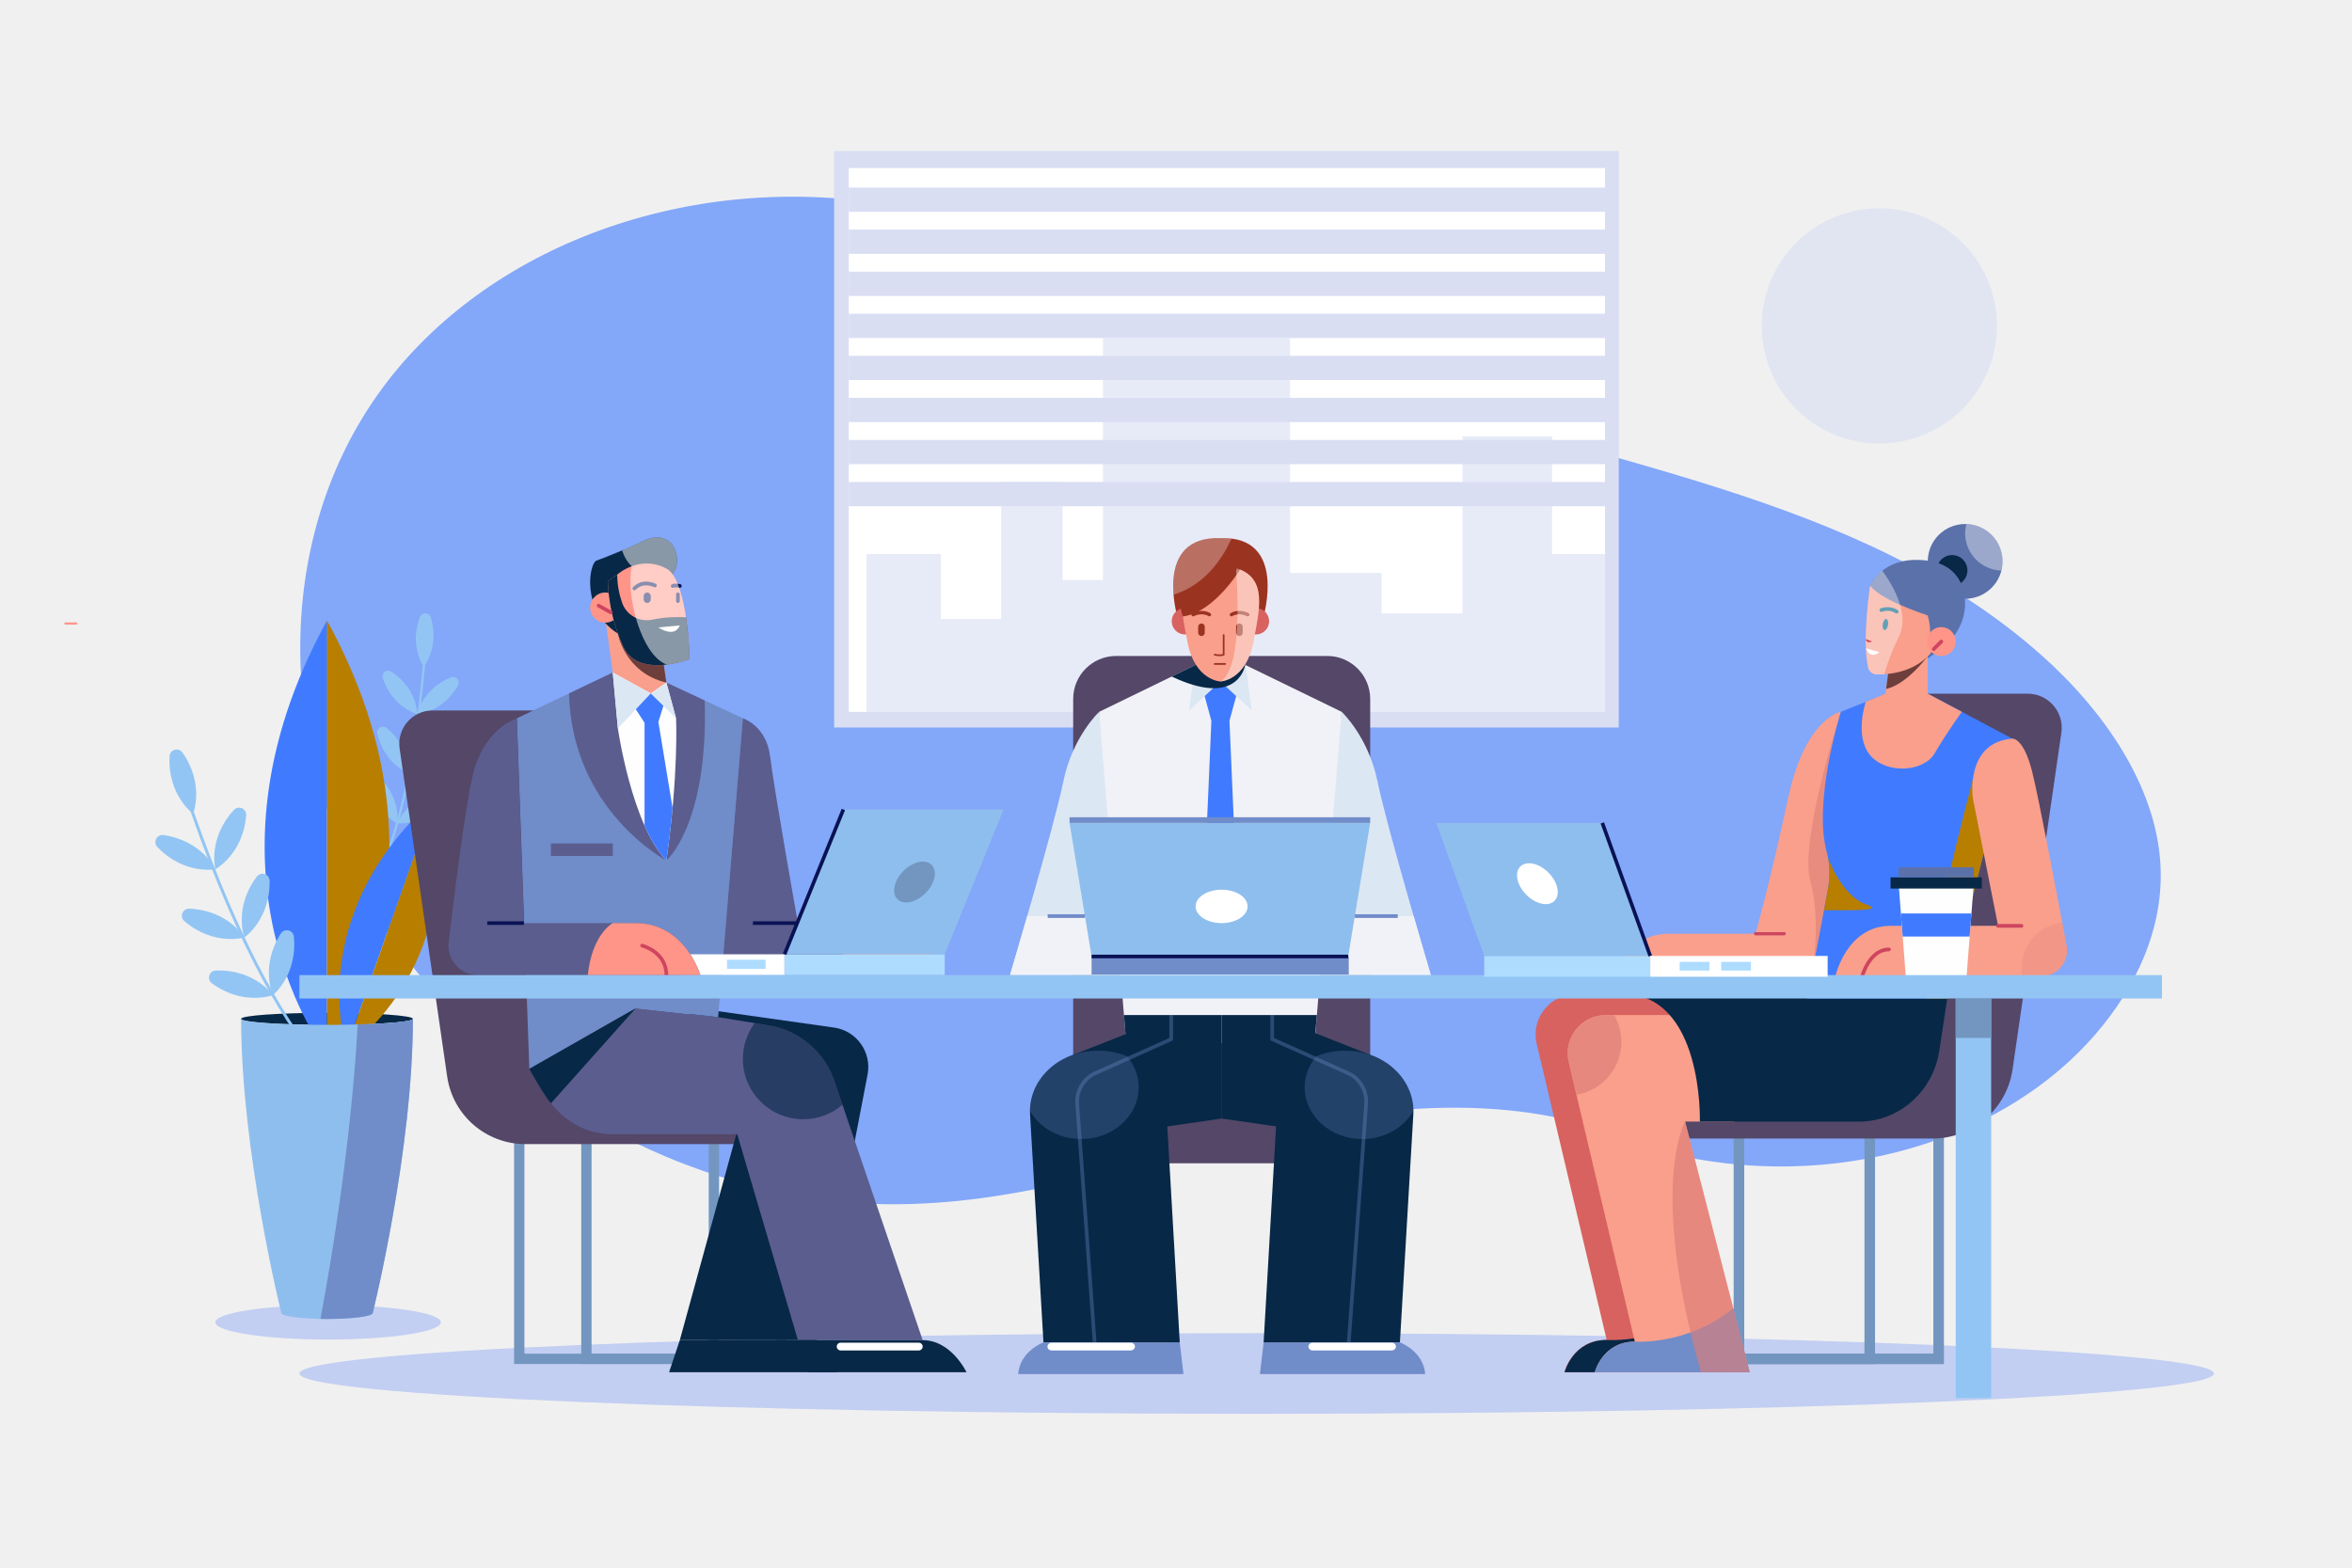
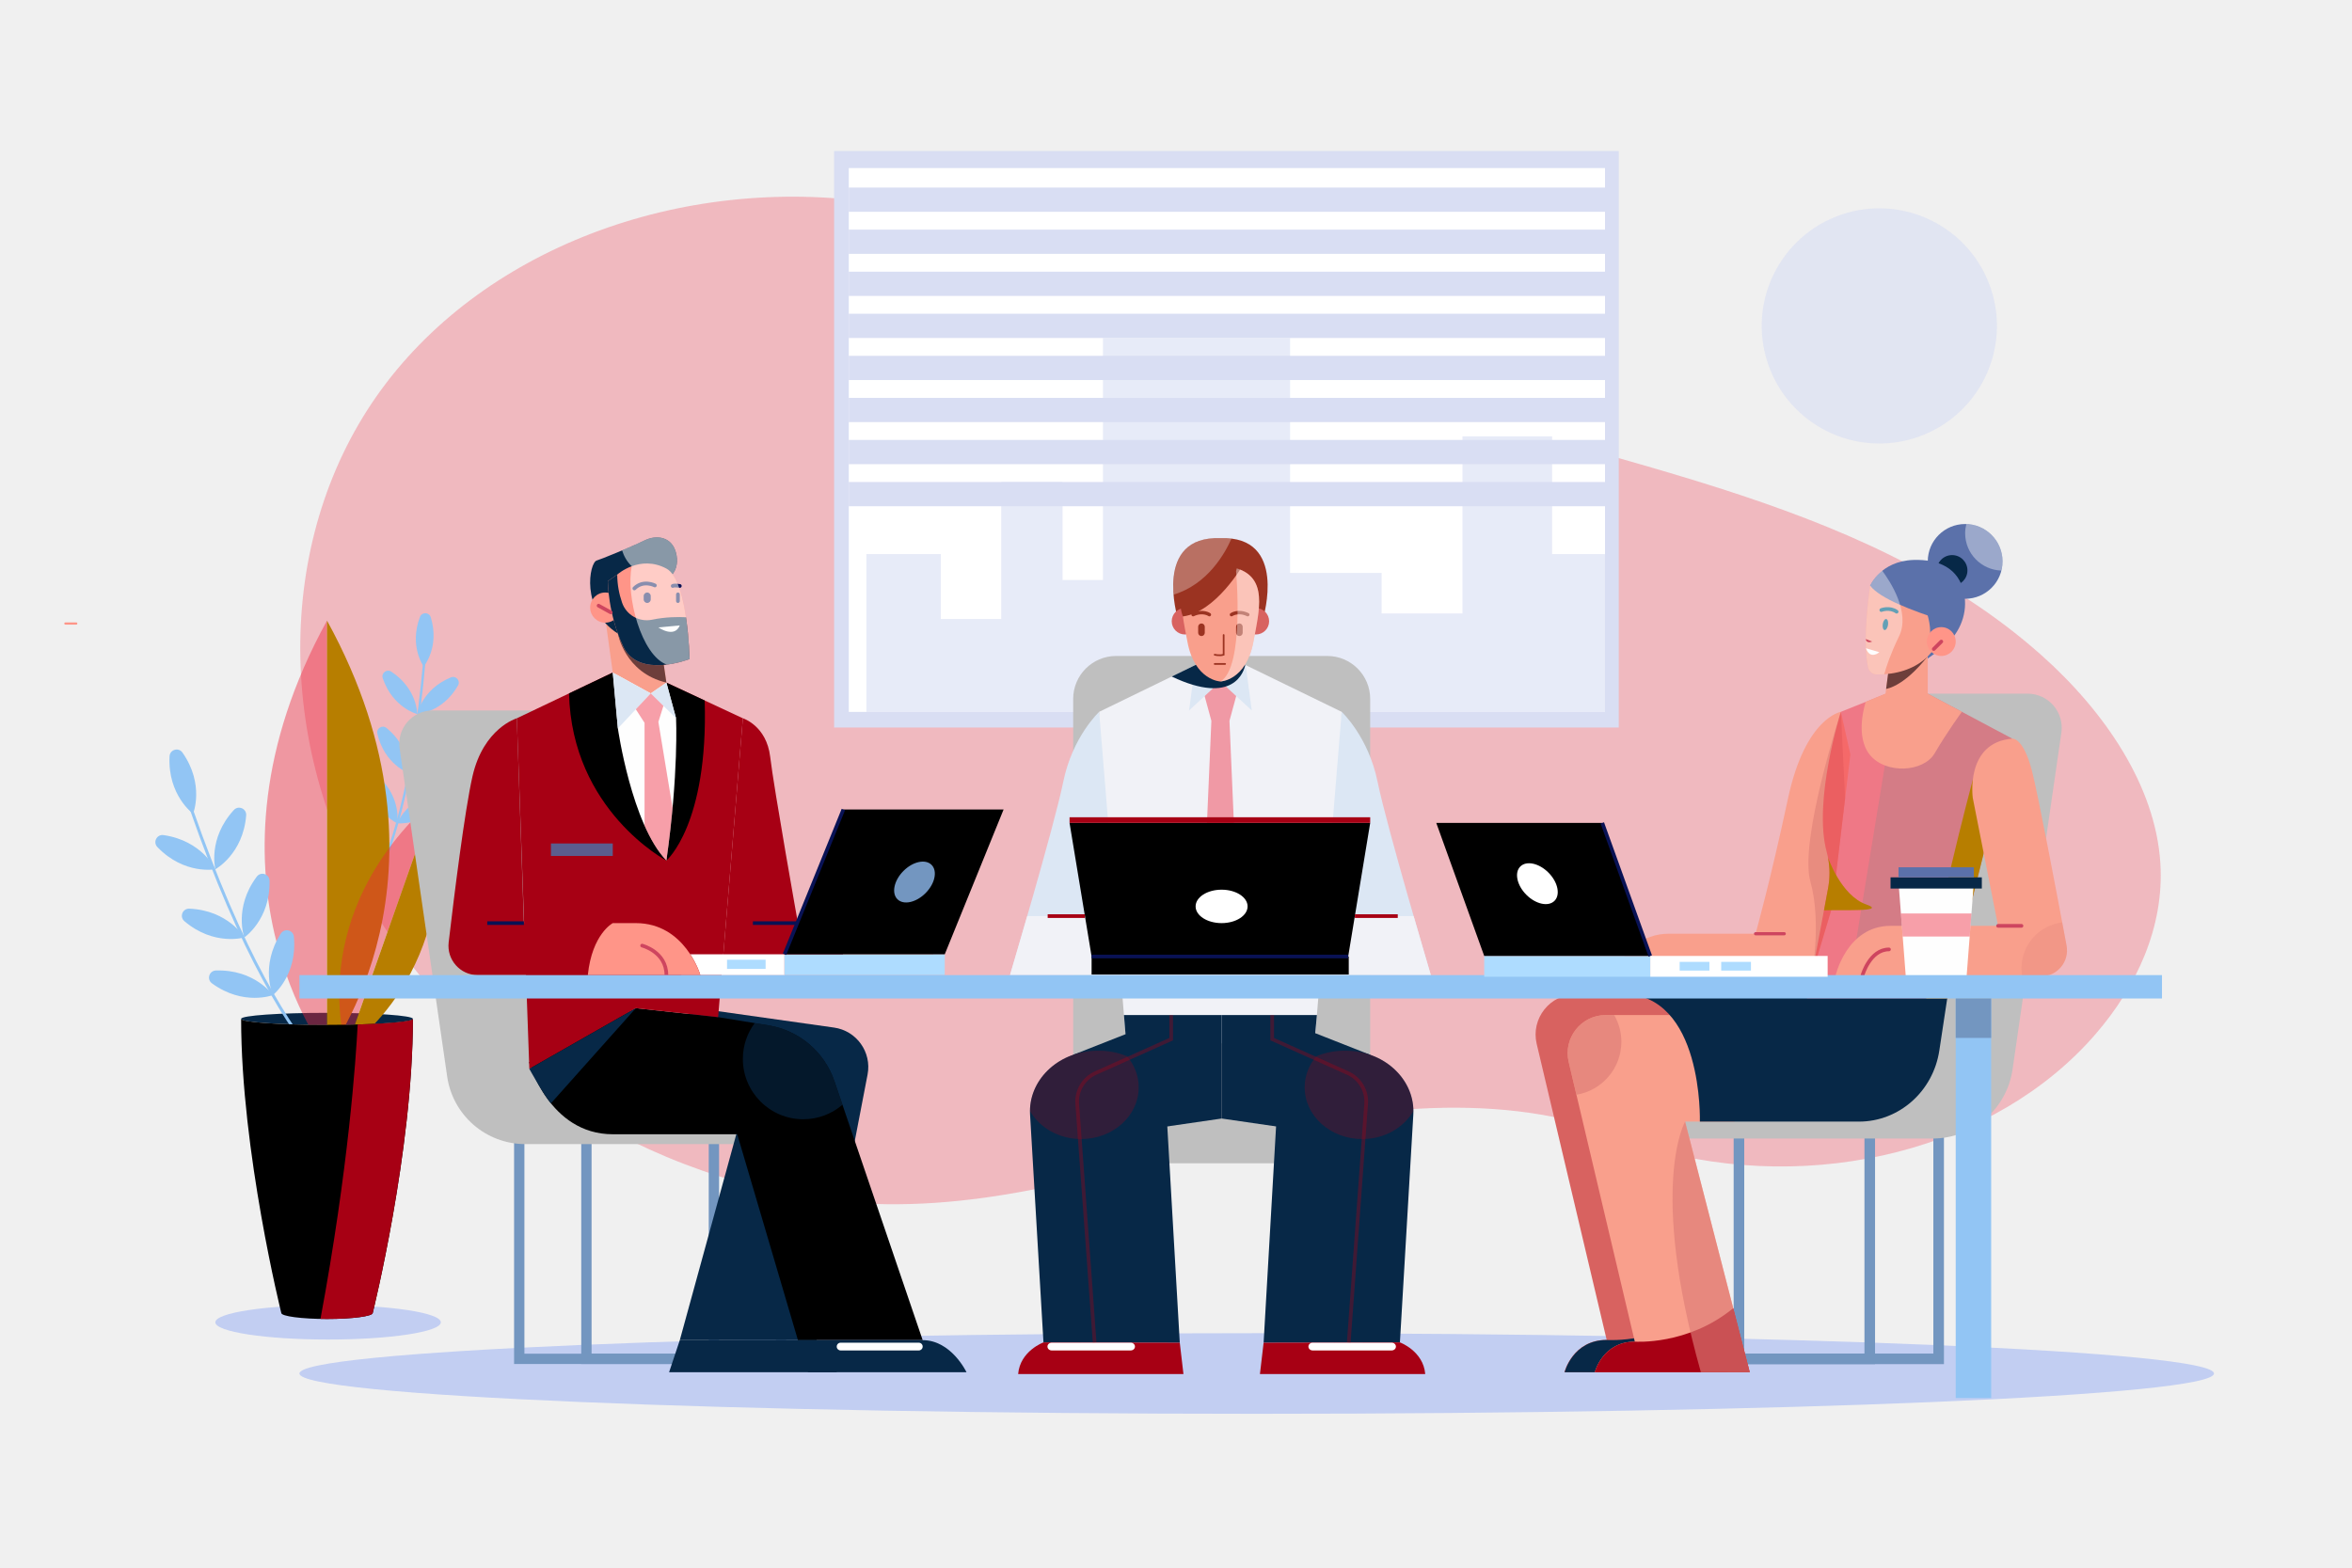
<svg xmlns="http://www.w3.org/2000/svg" version="1.1" x="0px" y="0px" viewBox="0 0 750 500" style="enable-background:new 0 0 750 500;" xml:space="preserve">
  <g id="BACKGROUND">
</g>
  <g id="OBJECTS">
    <g>
-       <path style="opacity:0.62;fill:rgb(64, 123, 255);" d="M650.858,208.869c20.267,18.012,36.478,41.751,38.031,66.406    c1.289,20.457-7.648,39.502-20.677,54.562c-31.734,36.683-89.533,51.445-142.267,36.334    c-39.163-18.493-83.713-14.221-123.246-4.886c-39.533,9.335-78.1,23.32-120.041,22.785    c-63.056-0.806-128.29-37.633-161.681-90.833c-33.392-53.2-33.587-120.17-0.921-166.837    c32.666-46.668,96.546-71.121,159.843-61.646c53.402,7.993,102.414,37.293,153.82,56.249    C507.675,148.273,592.235,156.769,650.858,208.869z" />
+       <path style="opacity:0.62;fill:#ef233c6e;" d="M650.858,208.869c20.267,18.012,36.478,41.751,38.031,66.406    c1.289,20.457-7.648,39.502-20.677,54.562c-31.734,36.683-89.533,51.445-142.267,36.334    c-39.163-18.493-83.713-14.221-123.246-4.886c-39.533,9.335-78.1,23.32-120.041,22.785    c-63.056-0.806-128.29-37.633-161.681-90.833c-33.392-53.2-33.587-120.17-0.921-166.837    c32.666-46.668,96.546-71.121,159.843-61.646c53.402,7.993,102.414,37.293,153.82,56.249    C507.675,148.273,592.235,156.769,650.858,208.869z" />
      <g>
        <rect x="265.977" y="48.162" style="fill:#D9DEF3;" width="250.21" height="183.876" />
        <rect x="270.653" y="53.603" style="fill:#FFFFFF;" width="241.143" height="173.45" />
        <polygon style="opacity:0.62;fill:#D9DEF3;" points="276.278,227.053 276.278,176.73 300.008,176.73 300.008,197.42      319.275,197.42 319.275,153.733 338.829,153.733 338.829,184.981 351.717,184.981 351.717,107.797 411.375,107.797      411.375,182.729 440.565,182.729 440.565,195.656 466.341,195.656 466.341,139.175 494.923,139.175 494.923,176.73      511.797,176.73 511.797,227.053    " />
        <g>
          <rect x="270.653" y="59.821" style="fill:#D9DEF3;" width="241.143" height="7.728" />
          <rect x="270.653" y="73.237" style="fill:#D9DEF3;" width="241.143" height="7.728" />
          <rect x="270.653" y="86.653" style="fill:#D9DEF3;" width="241.143" height="7.728" />
          <rect x="270.653" y="100.069" style="fill:#D9DEF3;" width="241.143" height="7.728" />
          <rect x="270.653" y="113.485" style="fill:#D9DEF3;" width="241.143" height="7.728" />
          <rect x="270.653" y="126.901" style="fill:#D9DEF3;" width="241.143" height="7.728" />
          <rect x="270.653" y="140.317" style="fill:#D9DEF3;" width="241.143" height="7.728" />
          <rect x="270.653" y="153.733" style="fill:#D9DEF3;" width="241.143" height="7.728" />
        </g>
      </g>
      <g>
        <ellipse style="fill:#C2CEF2;" cx="104.616" cy="421.74" rx="35.949" ry="5.495" />
        <ellipse style="fill:#072847;" cx="104.276" cy="324.953" rx="27.386" ry="1.921" />
        <g>
          <path style="fill:none;stroke:#92C5F4;stroke-width:0.753;stroke-miterlimit:10;" d="M106.961,298.187      c0,0,21.394-8.934,28.308-86.835" />
          <g>
            <path style="fill:#92C5F4;" d="M143.775,216.048c-9.231,3.801-10.713,11.707-10.713,11.707s8.031-0.451,12.99-9.116       C146.921,217.12,145.394,215.381,143.775,216.048z" />
            <path style="fill:#92C5F4;" d="M124.779,214.219c8.336,5.493,8.283,13.536,8.283,13.536s-7.797-1.975-11.012-11.427       C121.486,214.671,123.317,213.256,124.779,214.219z" />
          </g>
          <g>
            <path style="fill:#92C5F4;" d="M141.974,235.914c-9.567,2.855-11.836,10.571-11.836,10.571s8.036,0.358,13.84-7.764       C144.996,237.297,143.651,235.414,141.974,235.914z" />
            <path style="fill:#92C5F4;" d="M123.258,232.186c7.742,6.303,6.88,14.3,6.88,14.3s-7.559-2.749-9.808-12.476       C119.937,232.304,121.9,231.081,123.258,232.186z" />
          </g>
          <g>
            <path style="fill:#92C5F4;" d="M139.237,252.917c-9.752,2.139-12.585,9.667-12.585,9.667s7.987,0.952,14.377-6.719       C142.148,254.52,140.947,252.542,139.237,252.917z" />
            <path style="fill:#92C5F4;" d="M120.848,247.814c7.255,6.859,5.803,14.77,5.803,14.77s-7.335-3.301-8.857-13.167       C117.527,247.687,119.576,246.611,120.848,247.814z" />
          </g>
          <path style="fill:#92C5F4;" d="M133.919,196.763c-3.552,9.33,1.194,15.824,1.194,15.824s5.171-6.161,2.253-15.708      C136.854,195.205,134.541,195.127,133.919,196.763z" />
        </g>
        <g>
-           <path style="fill:rgb(64, 123, 255);" d="M104.276,336.402c0,0-44.743-57.097,0-138.465C104.276,336.402,104.276,336.402,104.276,336.402z      " />
+           <path style="fill:#ef233c6e;" d="M104.276,336.402c0,0-44.743-57.097,0-138.465C104.276,336.402,104.276,336.402,104.276,336.402z      " />
          <path style="fill:#B77E00;" d="M104.276,336.402c0,0,44.744-57.097,0-138.465C104.276,336.402,104.276,336.402,104.276,336.402z      " />
        </g>
        <g>
-           <path style="fill:rgb(64, 123, 255);" d="M110.473,334.392c0,0-14.171-41.9,28.04-79.637C110.473,334.392,110.473,334.392,110.473,334.392      z" />
+           <path style="fill:#ef233c6e;" d="M110.473,334.392c0,0-14.171-41.9,28.04-79.637C110.473,334.392,110.473,334.392,110.473,334.392      z" />
          <path style="fill:#B77E00;" d="M110.473,334.392c0,0,37.296-23.778,28.04-79.637      C110.473,334.392,110.473,334.392,110.473,334.392z" />
        </g>
        <g>
          <path style="fill:none;stroke:#92C5F4;stroke-width:0.943;stroke-miterlimit:10;" d="M121.656,354.414      c0,0-28.577-4.284-60.649-96.329" />
          <g>
            <path style="fill:#92C5F4;" d="M52.155,266.349c12.314,1.784,16.512,10.888,16.512,10.888s-9.844,1.9-18.475-7.063       C48.68,268.603,49.996,266.037,52.155,266.349z" />
            <path style="fill:#92C5F4;" d="M74.557,258.355c-8.403,9.177-5.889,18.882-5.889,18.882s8.822-4.761,9.83-17.163       C78.674,257.899,76.03,256.746,74.557,258.355z" />
          </g>
          <g>
            <path style="fill:#92C5F4;" d="M60.381,289.812c12.431,0.537,17.523,9.173,17.523,9.173s-9.603,2.879-19.091-5.17       C57.149,292.403,58.201,289.718,60.381,289.812z" />
            <path style="fill:#92C5F4;" d="M81.865,279.607c-7.438,9.975-3.962,19.378-3.962,19.378s8.299-5.624,8.055-18.064       C85.916,278.739,83.169,277.858,81.865,279.607z" />
          </g>
          <g>
            <path style="fill:#92C5F4;" d="M68.865,309.528c12.437-0.384,18.154,7.851,18.154,7.851s-9.363,3.582-19.421-3.743       C65.834,312.351,66.685,309.595,68.865,309.528z" />
            <path style="fill:#92C5F4;" d="M89.536,297.761c-6.68,10.498-2.517,19.618-2.517,19.618s7.86-6.223,6.696-18.611       C93.511,296.596,90.707,295.921,89.536,297.761z" />
          </g>
          <path style="fill:#92C5F4;" d="M58.197,240.041c7.133,10.195,3.374,19.489,3.374,19.489s-8.125-5.872-7.506-18.299      C54.174,239.052,56.946,238.254,58.197,240.041z" />
        </g>
-         <path style="fill:#8EBEED;" d="M104.276,326.874c-15.125,0-27.386-0.86-27.386-1.921c0,42.326,12.804,93.803,12.804,93.803     c0,1.061,6.529,1.921,14.582,1.921c8.053,0,14.582-0.86,14.582-1.921c0,0,12.804-51.478,12.804-93.803     C131.662,326.014,119.401,326.874,104.276,326.874z" />
-         <path style="fill:#708CC9;" d="M114.058,326.746c-0.56,11.018-2.925,45.903-11.867,93.91c0.683,0.013,1.375,0.022,2.085,0.022     c8.053,0,14.582-0.86,14.582-1.921c0,0,12.804-51.478,12.804-93.803C131.662,325.772,124.345,326.469,114.058,326.746z" />
+         <path style="fill:#000;" d="M104.276,326.874c-15.125,0-27.386-0.86-27.386-1.921c0,42.326,12.804,93.803,12.804,93.803     c0,1.061,6.529,1.921,14.582,1.921c8.053,0,14.582-0.86,14.582-1.921c0,0,12.804-51.478,12.804-93.803     C131.662,326.014,119.401,326.874,104.276,326.874z" />
+         <path style="fill:#a70014;" d="M114.058,326.746c-0.56,11.018-2.925,45.903-11.867,93.91c0.683,0.013,1.375,0.022,2.085,0.022     c8.053,0,14.582-0.86,14.582-1.921c0,0,12.804-51.478,12.804-93.803C131.662,325.772,124.345,326.469,114.058,326.746z" />
      </g>
      <ellipse transform="matrix(0.9465 -0.3227 0.3227 0.9465 -1.4768 198.9589)" style="opacity:0.62;fill:#D9DEF3;" cx="599.272" cy="103.933" rx="37.507" ry="37.507" />
      <ellipse style="fill:#C2CEF2;" cx="400.735" cy="438.064" rx="305.252" ry="12.857" />
      <g>
-         <path style="fill:#544768;" d="M436.923,371.025h-94.708V222.91c0-7.563,6.131-13.694,13.695-13.694h67.319     c7.563,0,13.694,6.131,13.694,13.694V371.025z" />
+         <path style="fill:#bfbfbf;" d="M436.923,371.025h-94.708V222.91c0-7.563,6.131-13.694,13.695-13.694h67.319     c7.563,0,13.694,6.131,13.694,13.694V371.025z" />
        <path style="fill:#DCE7F4;" d="M350.499,227.033c0,0-8.507,7.904-11.437,22.261c-2.93,14.357-16.994,61.708-16.994,61.708h42.778     L350.499,227.033z" />
        <path style="fill:#DCE7F4;" d="M427.831,227.033c0,0,8.507,7.904,11.437,22.261c2.93,14.357,16.994,61.708,16.994,61.708h-42.778     L427.831,227.033z" />
        <path style="fill:#F1F2F7;" d="M389.165,208.22l-38.666,18.813l8.428,103.143c0,0,5.866,2.593,30.238,2.593     c24.371,0,30.238-2.593,30.238-2.593l8.428-103.143L389.165,208.22z" />
-         <polygon style="fill:rgb(64, 123, 255);" points="394.521,220.81 389.165,217.357 383.809,220.81 386.28,229.901 383.809,287.098      389.165,293.916 394.521,287.098 392.049,229.901    " />
+         <polygon style="fill:#ef233c6e;" points="394.521,220.81 389.165,217.357 383.809,220.81 386.28,229.901 383.809,287.098      389.165,293.916 394.521,287.098 392.049,229.901    " />
        <polygon style="fill:#DCE7F4;" points="389.165,217.357 379.166,226.593 381.106,212.141    " />
        <path style="fill:#F1F2F7;" d="M327.561,292.184h45.431c0,0,16.348,0.684,16.348,18.818c-45.59,0-67.272,0-67.272,0     L327.561,292.184z" />
        <polygon style="fill:#DCE7F4;" points="389.165,217.357 399.164,226.593 397.223,212.141    " />
        <path style="fill:#072847;" d="M397.088,212.075l-7.923-3.855l-15.53,7.556C393.449,225.158,396.673,214.102,397.088,212.075z" />
        <g>
          <path style="fill:#9B3321;" d="M389.165,171.649c-21.558-0.819-13.644,25.378-13.644,25.378l13.644-3.411l13.644,3.411      C402.809,197.027,410.723,170.83,389.165,171.649z" />
          <path style="fill:#D86260;" d="M404.694,198.145c0,2.328-1.887,4.214-4.215,4.214c-2.327,0-4.214-1.887-4.214-4.214      c0-2.328,1.887-4.214,4.214-4.214C402.807,193.931,404.694,195.818,404.694,198.145z" />
          <circle style="fill:#D86260;" cx="377.85" cy="198.145" r="4.214" />
          <path style="fill:#F99F8C;" d="M389.165,180.333c-15.742,1.166-12.827,12.244-10.495,24.488      c2.332,12.244,10.495,12.536,10.495,12.536s8.163-0.291,10.495-12.536C401.992,192.577,404.907,181.499,389.165,180.333z" />
          <path style="fill:#9B3321;" d="M396.266,201.811c0,0.583-0.473,1.056-1.056,1.056l0,0c-0.583,0-1.056-0.473-1.056-1.056v-1.909      c0-0.583,0.473-1.056,1.056-1.056l0,0c0.583,0,1.056,0.473,1.056,1.056V201.811z" />
          <path style="fill:#9B3321;" d="M396.266,180.333c0,0-8.524,14.901-19.069,16.275c-1.949-4.766-0.448-15.545,2.417-17.728      C382.479,176.697,396.266,180.333,396.266,180.333z" />
          <path style="fill:none;stroke:#9B3321;stroke-width:0.546;stroke-linecap:round;stroke-miterlimit:10;" d="M387.337,208.813      c0,0,1.558,0.415,2.857,0c0-6.285,0-6.285,0-6.285" />
          <path style="fill:none;stroke:#9B3321;stroke-width:1.091;stroke-linecap:round;stroke-miterlimit:10;" d="M392.687,196.035      c0,0,2.073-1.471,5.194,0" />
          <path style="fill:#9B3321;" d="M382.064,201.811c0,0.583,0.473,1.056,1.056,1.056l0,0c0.583,0,1.056-0.473,1.056-1.056v-1.909      c0-0.583-0.473-1.056-1.056-1.056l0,0c-0.583,0-1.056,0.473-1.056,1.056V201.811z" />
          <path style="fill:none;stroke:#9B3321;stroke-width:1.091;stroke-linecap:round;stroke-miterlimit:10;" d="M385.642,196.035      c0,0-2.073-1.471-5.194,0" />
          <line style="fill:none;stroke:#9B3321;stroke-width:0.546;stroke-linecap:round;stroke-miterlimit:10;" x1="387.337" y1="211.763" x2="390.666" y2="211.763" />
          <path style="opacity:0.3;fill:#FEFEFE;" d="M392.688,171.783c-1.079-0.13-2.245-0.183-3.523-0.135      c-13.998-0.532-15.568,10.324-14.949,18.005C385.216,186.357,390.742,176.233,392.688,171.783z" />
          <path style="opacity:0.39;fill:#FFFFFF;" d="M394.385,181.271l-0.232,0.869c0,0,2.795,30.72-4.988,35.216      c0,0,8.163-0.291,10.495-12.536C401.689,194.165,404.155,184.396,394.385,181.271z" />
        </g>
        <path style="fill:#F1F2F7;" d="M450.769,292.184h-45.431c0,0-16.348,0.684-16.348,18.818c45.59,0,67.272,0,67.272,0     L450.769,292.184z" />
-         <polygon style="fill:#8EBEED;" points="396.49,262.453 389.087,262.453 341.056,262.453 348.088,305.064 389.087,305.064      394.521,305.064 429.906,305.064 436.923,262.453    " />
-         <rect x="348.088" y="305.064" style="fill:#708CC9;" width="81.999" height="5.761" />
+         <polygon style="fill:#000;" points="396.49,262.453 389.087,262.453 341.056,262.453 348.088,305.064 389.087,305.064      394.521,305.064 429.906,305.064 436.923,262.453    " />
+         <rect x="348.088" y="305.064" style="fill:#000;" width="81.999" height="5.761" />
        <path style="fill:#FFFFFF;" d="M397.826,289.089c0,2.944-3.71,5.33-8.286,5.33s-8.286-2.386-8.286-5.33     c0-2.944,3.71-5.331,8.286-5.331S397.826,286.145,397.826,289.089z" />
-         <rect x="341.056" y="260.656" style="fill:#708CC9;" width="95.868" height="1.797" />
+         <rect x="341.056" y="260.656" style="fill:#a70014;" width="95.868" height="1.797" />
        <g>
          <polygon style="fill:#072847;" points="419.928,323.739 419.402,329.523 436.923,336.421 434.987,363.34 389.569,356.742       389.569,323.739     " />
          <path style="fill:#072847;" d="M402.936,428.238l4.311-74.787c0.613-10.626,10.661-18.813,22.49-18.322l0.435,0.018      c11.933,0.495,21.135,9.625,20.505,20.344l-4.275,72.655L402.936,428.238z" />
-           <path style="fill:#708CC9;" d="M446.402,428.145c0,0,7.461,2.726,8.073,10.097c-56.229,0-52.711,0-52.711,0l1.172-10.004      L446.402,428.145z" />
-           <path style="opacity:0.26;fill:#708CC9;" d="M450.679,354.379c-0.046-10.229-8.992-18.755-20.508-19.232l-0.435-0.018      c-3.57-0.148-6.972,0.506-10.008,1.767c-2.311,2.759-3.698,6.179-3.698,9.898c0,9.11,8.219,16.495,18.357,16.495      C441.481,363.289,447.622,359.669,450.679,354.379z" />
+           <path style="fill:#a70014;" d="M446.402,428.145c0,0,7.461,2.726,8.073,10.097c-56.229,0-52.711,0-52.711,0l1.172-10.004      L446.402,428.145z" />
+           <path style="opacity:0.26;fill:#a70014;" d="M450.679,354.379c-0.046-10.229-8.992-18.755-20.508-19.232l-0.435-0.018      c-3.57-0.148-6.972,0.506-10.008,1.767c-2.311,2.759-3.698,6.179-3.698,9.898c0,9.11,8.219,16.495,18.357,16.495      C441.481,363.289,447.622,359.669,450.679,354.379z" />
          <path style="fill:#FEFEFE;" d="M443.762,430.716h-25.169c-0.754,0-1.365-0.549-1.365-1.227v-0.025      c0-0.677,0.611-1.227,1.365-1.227h25.169c0.754,0,1.365,0.549,1.365,1.227v0.025      C445.127,430.167,444.516,430.716,443.762,430.716z" />
        </g>
        <g>
          <polygon style="fill:#072847;" points="358.401,323.739 358.901,329.852 342.215,336.421 344.152,363.34 389.569,356.742       389.569,323.739     " />
          <path style="fill:#072847;" d="M376.203,428.238l-4.311-74.787c-0.612-10.626-10.661-18.813-22.49-18.322l-0.435,0.018      c-11.933,0.495-21.135,9.625-20.505,20.344l4.275,72.655L376.203,428.238z" />
-           <path style="fill:#708CC9;" d="M332.737,428.145c0,0-7.461,2.726-8.073,10.097c56.229,0,52.711,0,52.711,0l-1.172-10.004      L332.737,428.145z" />
-           <path style="opacity:0.26;fill:#708CC9;" d="M328.46,354.379c0.046-10.229,8.991-18.755,20.507-19.232l0.435-0.018      c3.57-0.148,6.972,0.506,10.007,1.767c2.311,2.759,3.698,6.179,3.698,9.898c0,9.11-8.219,16.495-18.357,16.495      C337.658,363.289,331.517,359.669,328.46,354.379z" />
+           <path style="fill:#a70014;" d="M332.737,428.145c0,0-7.461,2.726-8.073,10.097c56.229,0,52.711,0,52.711,0l-1.172-10.004      L332.737,428.145z" />
+           <path style="opacity:0.26;fill:#a70014;" d="M328.46,354.379c0.046-10.229,8.991-18.755,20.507-19.232l0.435-0.018      c3.57-0.148,6.972,0.506,10.007,1.767c2.311,2.759,3.698,6.179,3.698,9.898c0,9.11-8.219,16.495-18.357,16.495      C337.658,363.289,331.517,359.669,328.46,354.379z" />
          <path style="fill:#FEFEFE;" d="M335.376,430.716h25.169c0.754,0,1.365-0.549,1.365-1.227v-0.025      c0-0.677-0.611-1.227-1.365-1.227h-25.169c-0.754,0-1.365,0.549-1.365,1.227v0.025      C334.011,430.167,334.622,430.716,335.376,430.716z" />
        </g>
        <line style="fill:none;stroke:#091255;stroke-width:1.155;stroke-miterlimit:10;" x1="348.088" y1="305.064" x2="429.906" y2="305.064" />
-         <path style="opacity:0.35;fill:none;stroke:#708CC9;stroke-width:1.172;stroke-miterlimit:10;" d="M430.087,428.145l5.548-76.087     c0.304-4.175-2.035-8.095-5.854-9.809l-24.11-10.819v-7.692" />
-         <path style="opacity:0.35;fill:none;stroke:#708CC9;stroke-width:1.172;stroke-miterlimit:10;" d="M349.052,428.145     l-5.548-76.087c-0.304-4.175,2.035-8.095,5.854-9.809l24.11-10.819v-7.692" />
-         <line style="fill:none;stroke:#708CC9;stroke-width:1.172;stroke-miterlimit:10;" x1="432.027" y1="292.184" x2="445.713" y2="292.184" />
-         <line style="fill:none;stroke:#708CC9;stroke-width:1.172;stroke-miterlimit:10;" x1="345.962" y1="292.184" x2="334.081" y2="292.184" />
+         <path style="opacity:0.35;fill:none;stroke:#a70014;stroke-width:1.172;stroke-miterlimit:10;" d="M430.087,428.145l5.548-76.087     c0.304-4.175-2.035-8.095-5.854-9.809l-24.11-10.819v-7.692" />
+         <path style="opacity:0.35;fill:none;stroke:#a70014;stroke-width:1.172;stroke-miterlimit:10;" d="M349.052,428.145     l-5.548-76.087c-0.304-4.175,2.035-8.095,5.854-9.809l24.11-10.819v-7.692" />
+         <line style="fill:none;stroke:#a70014;stroke-width:1.172;stroke-miterlimit:10;" x1="432.027" y1="292.184" x2="445.713" y2="292.184" />
+         <line style="fill:none;stroke:#a70014;stroke-width:1.172;stroke-miterlimit:10;" x1="345.962" y1="292.184" x2="334.081" y2="292.184" />
      </g>
      <g>
        <rect x="165.577" y="356.09" style="fill:none;stroke:#7396C0;stroke-width:3.291;stroke-miterlimit:10;" width="62.073" height="77.304" />
        <rect x="186.992" y="356.09" style="fill:none;stroke:#7396C0;stroke-width:3.291;stroke-miterlimit:10;" width="62.073" height="77.304" />
-         <path style="fill:#544768;" d="M246.275,364.901h-78.794c-12.494,0-23.094-9.174-24.886-21.539l-15.163-104.635     c-0.927-6.399,4.036-12.133,10.502-12.133h49.057l10.695,116.169l50.687,8.526L246.275,364.901z" />
+         <path style="fill:#bfbfbf;" d="M246.275,364.901h-78.794c-12.494,0-23.094-9.174-24.886-21.539l-15.163-104.635     c-0.927-6.399,4.036-12.133,10.502-12.133h49.057l10.695,116.169l50.687,8.526L246.275,364.901z" />
      </g>
      <g>
        <path style="fill:#072847;" d="M216.772,427.43l-3.415,10.226h53.448c0,0,0.538-6.578-6.451-10.226     C238.315,427.43,216.772,427.43,216.772,427.43z" />
        <path style="fill:#072847;" d="M222.189,321.547l43.768,6.188c7.189,1.016,12.063,7.842,10.692,14.971l-16.294,84.723h-43.583     l20.11-73.294l-38.515-9.474L222.189,321.547z" />
-         <path style="fill:#5B5D8E;" d="M168.718,338.777c0,0,6.339,22.982,26.68,22.982c20.341,0,39.693,0,39.693,0l19.352,65.671h39.778     l-28.147-82.621c-3.189-9.359-11.277-16.198-21.036-17.787l-16.039-2.61l-26.249-2.865L168.718,338.777z" />
+         <path style="fill:#000;" d="M168.718,338.777c0,0,6.339,22.982,26.68,22.982c20.341,0,39.693,0,39.693,0l19.352,65.671h39.778     l-28.147-82.621c-3.189-9.359-11.277-16.198-21.036-17.787l-16.039-2.61l-26.249-2.865L168.718,338.777z" />
        <path style="fill:#072847;" d="M254.442,427.43l3.225,10.226h50.529c0,0-4.838-10.226-13.976-10.226     C285.082,427.43,254.442,427.43,254.442,427.43z" />
-         <polygon style="fill:#708CC9;" points="212.497,217.712 236.882,229.09 228.998,324.412 202.749,321.547 168.793,340.899      164.808,229.09 195.398,214.506    " />
-         <path style="fill:#5B5D8E;" d="M212.497,274.464c0,0,13.403-11.402,12.213-51.054c-12.213-5.698-12.213-5.698-12.213-5.698     V274.464z" />
-         <path style="fill:#5B5D8E;" d="M212.497,274.464c0,0-30.146-15.912-31.048-53.308c13.948-6.65,13.948-6.65,13.948-6.65     L212.497,274.464z" />
+         <polygon style="fill:#a70014;" points="212.497,217.712 236.882,229.09 228.998,324.412 202.749,321.547 168.793,340.899      164.808,229.09 195.398,214.506    " />
+         <path style="fill:#000;" d="M212.497,274.464c0,0,13.403-11.402,12.213-51.054c-12.213-5.698-12.213-5.698-12.213-5.698     V274.464z" />
+         <path style="fill:#000;" d="M212.497,274.464c0,0-30.146-15.912-31.048-53.308c13.948-6.65,13.948-6.65,13.948-6.65     L212.497,274.464z" />
        <path style="fill:#FEFEFE;" d="M195.398,214.506l1.631,17.809c0,0,4.342,30.544,15.468,42.149     c3.958-27.815,3.087-45.374,3.087-45.374l-3.087-11.377L195.398,214.506z" />
        <g>
          <polygon style="fill:#F99F8C;" points="211.191,208.806 212.497,217.712 207.51,221.156 195.398,214.506 193.002,197.169       197.943,195.938     " />
          <path style="fill:#6D3E3B;" d="M197.029,202.081l6.584-0.636l7.578,7.361l1.306,8.906      C199.157,214.553,197.029,202.081,197.029,202.081z" />
          <path style="fill:#072847;" d="M213.566,184.107c0,0,3.325-2.494,2.019-7.719c-1.306-5.225-6.171-5.929-10.034-4.037      c-4.287,2.099-14.26,6.167-15.259,6.412c-2.335,0.574-5.283,15.642,6.739,23.317c0.385-3.843,2.404-14.411,2.404-14.411      l2.019-4.416L213.566,184.107z" />
          <path style="fill:#FF9588;" d="M188.193,193.785c0,2.656,2.153,4.809,4.809,4.809c2.656,0,4.809-2.153,4.809-4.809      c0-2.656-2.153-4.809-4.809-4.809C190.346,188.976,188.193,191.129,188.193,193.785z" />
          <path style="fill:#FF9588;" d="M196.893,183.201c0,0,7.172-6.413,15.643-1.84c6.849,3.697,7.361,28.832,7.361,28.832      s-16.256,6.441-21.164-3.987c-4.908-10.429-4.908-20.857-4.908-20.857L196.893,183.201z" />
          <path style="fill:#072847;" d="M207.937,197.646c4.348-0.913,8.417-0.903,10.802-0.776c1.024,6.856,1.158,13.323,1.158,13.323      s-16.256,6.441-21.164-3.987c-4.908-10.429-4.908-20.857-4.908-20.857l2.992-2.094c0.023,3.289,0.609,6.188,1.543,8.938      C199.706,196.153,203.843,198.505,207.937,197.646z" />
          <path style="fill:#091255;" d="M205.253,191.173c0,0.623,0.505,1.128,1.128,1.128l0,0c0.623,0,1.128-0.505,1.128-1.128v-1.069      c0-0.623-0.505-1.128-1.128-1.128l0,0c-0.623,0-1.128,0.505-1.128,1.128V191.173z" />
          <path style="fill:#091255;" d="M216.772,191.707c0,0.328-0.266,0.594-0.594,0.594l0,0c-0.328,0-0.594-0.266-0.594-0.594v-2.137      c0-0.328,0.266-0.594,0.594-0.594l0,0c0.328,0,0.594,0.266,0.594,0.594V191.707z" />
          <path style="fill:none;stroke:#091255;stroke-width:1.199;stroke-linecap:round;stroke-miterlimit:10;" d="M208.816,186.72      c0,0-3.681-1.9-6.531,0.95" />
          <path style="fill:none;stroke:#091255;stroke-width:1.199;stroke-linecap:round;stroke-miterlimit:10;" d="M214.516,186.885      c0,0,0.356-0.31,2.256,0" />
          <path style="opacity:0.52;fill:#FFFFFF;" d="M205.55,172.352c3.859-1.9,8.728-1.187,10.034,4.037      c0.845,3.379-0.246,5.609-1.123,6.768c5.02,6.845,5.436,27.036,5.436,27.036s-3.248,1.284-7.276,1.776      c-8.066-2.884-13.147-21.871-11.167-31.37c-1.641-1.536-2.563-3.415-3.086-5.075C201.093,174.385,203.84,173.193,205.55,172.352      z" />
        </g>
        <path style="fill:#FEFEFE;" d="M216.772,199.47l-6.83,0.641C209.942,200.112,215.067,203.703,216.772,199.47z" />
        <polygon style="fill:#DCE7F4;" points="207.51,221.156 197.029,232.315 195.398,214.506    " />
        <polygon style="fill:#DCE7F4;" points="207.51,221.156 215.584,229.09 212.497,217.712    " />
-         <path style="fill:#5B5D8E;" d="M236.882,229.09c0,0,7.539,2.331,8.711,12.293c1.172,9.962,8.849,53.037,8.849,53.037h23.253     c8.776,0,16.88,4.702,21.235,12.322l2.334,4.084h-71.141L236.882,229.09z" />
-         <path style="fill:rgb(64, 123, 255);" d="M212.497,274.464c0.87-6.116,1.507-11.735,1.971-16.782l-4.526-27.441l1.605-5.118l-4.037-3.967     l-4.76,5.068l2.782,4.323v32.754C207.474,267.67,209.782,271.633,212.497,274.464z" />
+         <path style="fill:#a70014;" d="M236.882,229.09c0,0,7.539,2.331,8.711,12.293c1.172,9.962,8.849,53.037,8.849,53.037h23.253     c8.776,0,16.88,4.702,21.235,12.322l2.334,4.084h-71.141L236.882,229.09z" />
+         <path style="fill:#ef233c6e;" d="M212.497,274.464c0.87-6.116,1.507-11.735,1.971-16.782l-4.526-27.441l1.605-5.118l-4.037-3.967     l-4.76,5.068l2.782,4.323v32.754C207.474,267.67,209.782,271.633,212.497,274.464z" />
        <path style="fill:#FEFEFE;" d="M294.22,429.477c0,0.684-0.555,1.239-1.239,1.239h-24.927c-0.684,0-1.239-0.555-1.239-1.239l0,0     c0-0.684,0.555-1.239,1.239-1.239h24.927C293.665,428.238,294.22,428.793,294.22,429.477L294.22,429.477z" />
        <rect x="175.681" y="269.017" style="fill:#5B5D8E;" width="19.717" height="3.979" />
        <line style="fill:none;stroke:#091255;stroke-width:1.155;stroke-miterlimit:10;" x1="254.442" y1="294.42" x2="240.086" y2="294.42" />
        <path style="fill:#FF9588;" d="M298.929,306.742c-4.355-7.62-12.458-12.322-21.235-12.322h-6.657     c-1.409,3.507-2.839,9.08-2.228,16.406h32.454L298.929,306.742z" />
        <line style="fill:none;stroke:#CE455F;stroke-width:1.172;stroke-linecap:round;stroke-miterlimit:10;" x1="190.872" y1="193.169" x2="194.752" y2="195.312" />
        <path style="fill:#072847;" d="M168.793,340.899c0,0,4.655,8.509,6.888,10.997c27.068-30.348,27.068-30.348,27.068-30.348     L168.793,340.899z" />
        <path style="opacity:0.6;fill:#072847;" d="M268.642,352.352l-2.569-7.542c-3.188-9.359-11.277-16.198-21.036-17.787     l-4.386-0.714c-2.358,3.196-3.769,7.133-3.769,11.409c0,10.637,8.623,19.259,19.259,19.259     C260.916,356.977,265.277,355.229,268.642,352.352z" />
        <g>
          <g>
            <rect x="217.258" y="304.362" style="fill:#FFFFFF;" width="32.909" height="6.64" />
            <rect x="250.167" y="304.362" style="fill:#AEDCFF;" width="51.095" height="6.64" />
-             <polygon style="fill:#8EBEED;" points="268.931,258.175 320.026,258.175 301.262,304.362 250.167,304.362      " />
+             <polygon style="fill:#000;" points="268.931,258.175 320.026,258.175 301.262,304.362 250.167,304.362      " />
          </g>
          <line style="fill:none;stroke:#091255;stroke-width:1.155;stroke-miterlimit:10;" x1="268.931" y1="258.175" x2="250.167" y2="304.362" />
          <path style="fill:#7396C0;" d="M288.064,277.806c-3.002,3.031-3.848,7.061-1.889,9.002c1.959,1.94,5.981,1.056,8.983-1.975      c3.002-3.031,3.848-7.061,1.889-9.002C295.088,273.89,291.066,274.774,288.064,277.806z" />
          <rect x="231.832" y="306.096" style="fill:#AEDCFF;" width="12.306" height="2.93" />
        </g>
-         <path style="fill:#5B5D8E;" d="M164.808,229.09c0,0-10.63,3.073-14.146,18.524c-2.479,10.893-5.831,37.934-7.594,52.939     c-0.654,5.564,3.693,10.449,9.296,10.449h70.961c0,0-4.82-16.582-20.576-16.582s-35.693,0-35.693,0L164.808,229.09z" />
+         <path style="fill:#a70014;" d="M164.808,229.09c0,0-10.63,3.073-14.146,18.524c-2.479,10.893-5.831,37.934-7.594,52.939     c-0.654,5.564,3.693,10.449,9.296,10.449h70.961c0,0-4.82-16.582-20.576-16.582s-35.693,0-35.693,0L164.808,229.09z" />
        <path style="fill:#FF9588;" d="M187.443,311.002h35.882c0,0-4.82-16.582-20.576-16.582c-2.383,0-4.861,0-7.352,0     C195.398,294.42,188.789,297.878,187.443,311.002z" />
        <line style="fill:none;stroke:#091255;stroke-width:1.155;stroke-miterlimit:10;" x1="167.057" y1="294.42" x2="155.374" y2="294.42" />
        <path style="fill:none;stroke:#CE455F;stroke-width:1.172;stroke-linecap:round;stroke-miterlimit:10;" d="M204.763,301.593     c0,0,7.734,1.952,7.734,9.409" />
      </g>
      <g>
        <rect x="554.511" y="354.089" style="fill:none;stroke:#7396C0;stroke-width:3.376;stroke-miterlimit:10;" width="63.68" height="79.305" />
        <rect x="532.542" y="354.089" style="fill:none;stroke:#7396C0;stroke-width:3.376;stroke-miterlimit:10;" width="63.68" height="79.305" />
-         <path style="fill:#544768;" d="M535.404,363.128h80.834c12.818,0,23.691-9.411,25.53-22.097l15.556-107.343     c0.951-6.565-4.14-12.447-10.773-12.447h-41.753l-19.546,119.176l-51.999,8.746L535.404,363.128z" />
+         <path style="fill:#bfbfbf;" d="M535.404,363.128h80.834c12.818,0,23.691-9.411,25.53-22.097l15.556-107.343     c0.951-6.565-4.14-12.447-10.773-12.447h-41.753l-19.546,119.176l-51.999,8.746L535.404,363.128z" />
      </g>
      <g>
        <path style="fill:#D86260;" d="M502.531,317.106h2.845h31.719c0,0,21.5,21.008,8.784,35.965h-16.574l16.243,62.974l0,0     l5.575,21.612h-52.288c0,0,2.591-10.318,13.5-10.318l-22.32-94.412C488.106,324.849,494.232,317.106,502.531,317.106z" />
        <path style="fill:#072847;" d="M498.927,437.656c0,0,2.582-10.282,13.453-10.282c0,0,17.803,1.34,33.098-11.255l5.555,21.537     H498.927z" />
        <path style="fill:#F99F8C;" d="M553.002,357.725h-15.662l20.618,79.931h-49.411c0,0,2.448-9.75,12.757-9.75l-21.092-89.218     c-1.804-7.632,3.985-14.95,11.828-14.95h32.662C544.701,323.739,565.018,343.591,553.002,357.725z" />
        <path style="fill:#072847;" d="M621.429,315.136l-3.024,19.935c-1.979,13.043-12.854,22.655-25.632,22.655H542.05     c0,0,1.198-40.769-24.855-40.769c91.709,0,104.234,0,104.234,0" />
        <path style="fill:#F99F8C;" d="M587.014,227.033c0,0-11.334,1.763-16.875,27.705c-5.541,25.942-10.326,43.068-10.326,43.068     H532.01c-8.077,0-15.078,5.589-16.868,13.465l-0.031,0.136h62.513l6.62-22.164l5.793-48.609L587.014,227.033z" />
        <path style="opacity:0.58;fill:#DD7D76;" d="M584.243,289.243l-6.498,21.755l-0.001,0.004c0,0,3.182-16.879-0.459-29.873     c-3.641-12.994,9.728-54.096,9.728-54.096l1.344,27.687L584.243,289.243z" />
-         <path style="fill:rgb(64, 123, 255);" d="M601.438,221.24l-14.425,5.793c0,0-8.947,28.443-4.525,44.65     c1.025,3.758,1.163,7.706,0.459,11.537c-5.246,28.52-6.764,35.239-6.764,35.239h44.828l20.656-82.882l-26.949-14.337H601.438z" />
+         <path style="fill:#ef233c6e;" d="M601.438,221.24l-14.425,5.793c0,0-8.947,28.443-4.525,44.65     c1.025,3.758,1.163,7.706,0.459,11.537c-5.246,28.52-6.764,35.239-6.764,35.239h44.828l20.656-82.882l-26.949-14.337H601.438z" />
        <path style="fill:#B77E00;" d="M621.012,318.459h-3.509h-3.291c0.782-16.891,14.9-69.91,14.9-69.91l7.435-3.363l1.626,4.422     L621.012,318.459z" />
        <path style="fill:#F99F8C;" d="M641.668,235.577c0,0,3.526-0.485,6.297,10.345c2.03,7.936,7.983,39.408,11.019,55.658     c0.955,5.11-2.968,9.826-8.166,9.826h-65.566c0,0,3.526-16.119,17.63-16.119c14.104,0,34.253,0,34.253,0l-8.059-40.802     C629.075,254.486,626.556,236.817,641.668,235.577z" />
-         <path style="fill:#708CC9;" d="M508.546,437.656c0,0,2.448-9.75,12.757-9.75c0,0,16.882,1.271,31.386-10.672l5.268,20.423     H508.546z" />
+         <path style="fill:#a70014;" d="M508.546,437.656c0,0,2.448-9.75,12.757-9.75c0,0,16.882,1.271,31.386-10.672l5.268,20.423     H508.546z" />
        <path style="opacity:0.65;fill:#DD7D76;" d="M512.039,323.739h2.688c1.449,2.515,2.291,5.424,2.291,8.535     c0,8.507-6.204,15.546-14.33,16.888l-2.476-10.474C498.407,331.056,504.196,323.739,512.039,323.739z" />
        <path style="opacity:0.24;fill:#DD7D76;" d="M644.608,308.811c0-7.543,5.679-13.751,12.992-14.605     c0.503,2.672,0.97,5.167,1.383,7.375c0.955,5.11-2.968,9.826-8.166,9.826h-5.966C644.7,310.563,644.608,309.698,644.608,308.811z     " />
        <path style="fill:none;stroke:#CE455F;stroke-width:1.172;stroke-linecap:round;stroke-miterlimit:10;" d="M593.925,311.002     c0,0,2.361-8.195,8.429-8.195" />
        <path style="fill:#B77E00;" d="M581.63,290.345c0.411-2.211,0.848-4.577,1.317-7.126c0.593-3.221,0.581-6.525-0.045-9.729     c0.001,0.003,4.154,12.162,12.227,14.992C602.128,290.936,586.53,290.109,581.63,290.345z" />
        <line style="fill:none;stroke:#CE455F;stroke-width:1.172;stroke-linecap:round;stroke-miterlimit:10;" x1="637.134" y1="295.288" x2="644.608" y2="295.288" />
        <line style="fill:none;stroke:#CE455F;stroke-width:1.015;stroke-linecap:round;stroke-miterlimit:10;" x1="559.813" y1="297.806" x2="568.952" y2="297.806" />
        <path style="opacity:0.65;fill:#DD7D76;" d="M537.339,357.725l20.618,79.931h-15.586     C525.566,378.08,537.339,357.725,537.339,357.725z" />
        <path style="fill:#F99F8C;" d="M625.607,227.033c0.14-0.202-4.383,5.893-8.701,13.24c-3.549,6.04-15.474,6.678-20.572,0.581     c-5.098-6.097-1.389-17.006-1.389-17.006l6.263-2.608h13.51L625.607,227.033z" />
        <g>
          <circle style="fill:#5B71AA;" cx="626.642" cy="179.053" r="11.923" />
          <path style="opacity:0.39;fill:#FFFFFF;" d="M638.565,179.053c0-6.458-5.138-11.704-11.547-11.904      c-0.237,0.937-0.376,1.912-0.376,2.923c0,6.458,5.138,11.704,11.547,11.904C638.426,181.039,638.565,180.063,638.565,179.053z" />
          <path style="fill:#072847;" d="M627.371,181.927c0,2.699-2.188,4.887-4.887,4.887s-4.887-2.188-4.887-4.887      c0-2.699,2.188-4.887,4.887-4.887S627.371,179.228,627.371,181.927z" />
          <path style="fill:#5B71AA;" d="M596.334,186.814c0,0,3.335-7.917,13.879-8.226c7.908-0.232,14.43,2.502,16.08,10.611      c1.257,6.178-1.195,12.549-6.017,16.611c-4.138,3.486-8.761,6.371-8.761,6.371L596.334,186.814z" />
          <path style="fill:#F99F8C;" d="M602.629,210.662l-2.015,15.364c0,0-0.252,4.533,2.015,5.793      c8.563-2.771,12.089-10.578,12.089-10.578v-16.623L602.629,210.662z" />
          <path style="fill:#6D3E3B;" d="M602.629,210.662l12.089-6.045v4.295l-0.281,0.703c0,0-6.383,8.632-13,10.129L602.629,210.662z" />
          <path style="fill:#F99F8C;" d="M596.334,186.814c0,0-2.642,17.28-0.639,26.086c0.291,1.278,1.433,2.185,2.743,2.204      c12.558,0.19,21.295-7.285,20.554-17.319C609.617,194.622,599.85,191.117,596.334,186.814z" />
          <path style="fill:none;stroke:#006488;stroke-width:1.172;stroke-linecap:round;stroke-miterlimit:10;" d="M599.91,194.573      c0,0,2.642-1.057,4.887,0.528" />
          <path style="fill:#5B71AA;" d="M614.181,194.664c0,0,1.692,4.423,1.241,8.263c4.167-1.118,5.59-6.167,5.59-6.167      L614.181,194.664z" />
          <path style="fill:#FF9588;" d="M614.438,204.617c0,2.54,2.059,4.598,4.598,4.598c2.54,0,4.598-2.059,4.598-4.598      c0-2.54-2.059-4.598-4.598-4.598C616.497,200.019,614.438,202.077,614.438,204.617z" />
          <line style="fill:none;stroke:#CE455F;stroke-width:1.172;stroke-linecap:round;stroke-miterlimit:10;" x1="619.037" y1="204.617" x2="616.636" y2="207.005" />
          <path style="fill:#006488;" d="M600.371,199.06c-0.147,0.968,0.108,1.811,0.571,1.881c0.462,0.07,0.957-0.658,1.104-1.626      s-0.108-1.811-0.571-1.881C601.013,197.364,600.518,198.092,600.371,199.06z" />
          <path style="opacity:0.39;fill:#FFFFFF;" d="M595.696,212.9c-2.003-8.806,0.639-26.086,0.639-26.086s1.134-2.564,3.847-4.82      c2.392,3.202,9.107,13.263,5.386,20.933c-2.749,5.665-4.093,9.776-4.723,12.115c-0.784,0.052-1.586,0.074-2.405,0.062      C597.128,215.085,595.986,214.178,595.696,212.9z" />
          <path style="fill:#FEFEFE;" d="M594.992,206.743l4.279,1.272C599.272,208.016,596.409,210.583,594.992,206.743z" />
          <path style="fill:#CE455F;" d="M597.01,204.617l-2.06-0.8C594.951,203.817,595.057,205.417,597.01,204.617z" />
        </g>
      </g>
      <g>
        <polygon style="fill:#FEFEFE;" points="629.421,281.379 605.392,281.379 607.737,311.797 627.075,311.797    " />
        <rect x="602.852" y="279.823" style="fill:#072847;" width="29.108" height="3.567" />
        <rect x="605.392" y="276.614" style="fill:#5B71AA;" width="24.029" height="3.209" />
-         <polygon style="fill:rgb(64, 123, 255);" points="628.084,298.709 628.652,291.341 606.16,291.341 606.728,298.709    " />
+         <polygon style="fill:#ef233c6e;" points="628.084,298.709 628.652,291.341 606.16,291.341 606.728,298.709    " />
      </g>
      <rect x="95.483" y="311.002" style="fill:#92C5F4;" width="593.922" height="7.457" />
      <g>
        <rect x="526.228" y="304.888" style="fill:#FFFFFF;" width="56.566" height="6.639" />
        <rect x="473.281" y="304.888" style="fill:#AEDCFF;" width="52.948" height="6.639" />
-         <polygon style="fill:#8EBEED;" points="457.993,262.453 510.94,262.453 526.228,304.888 473.281,304.888    " />
+         <polygon style="fill:#000;" points="457.993,262.453 510.94,262.453 526.228,304.888 473.281,304.888    " />
        <line style="fill:none;stroke:#091255;stroke-width:1.155;stroke-miterlimit:10;" x1="510.94" y1="262.453" x2="526.228" y2="304.888" />
        <path style="fill:#FFFFFF;" d="M493.787,278.331c3.003,3.031,3.848,7.061,1.889,9.002c-1.959,1.94-5.981,1.056-8.983-1.975     c-3.002-3.031-3.848-7.061-1.889-9.002C486.763,274.416,490.785,275.3,493.787,278.331z" />
        <rect x="535.608" y="306.777" style="fill:#AEDCFF;" width="9.484" height="2.78" />
        <rect x="548.853" y="306.777" style="fill:#AEDCFF;" width="9.484" height="2.78" />
      </g>
      <rect x="623.635" y="318.459" style="fill:#92C5F4;" width="11.304" height="127.436" />
      <rect x="623.635" y="318.459" style="fill:#7396C0;" width="11.304" height="12.581" />
      <line style="fill:none;stroke:#FF9588;stroke-width:0.693;stroke-linecap:round;stroke-miterlimit:10;" x1="24.326" y1="198.865" x2="20.847" y2="198.865" />
    </g>
  </g>
</svg>
